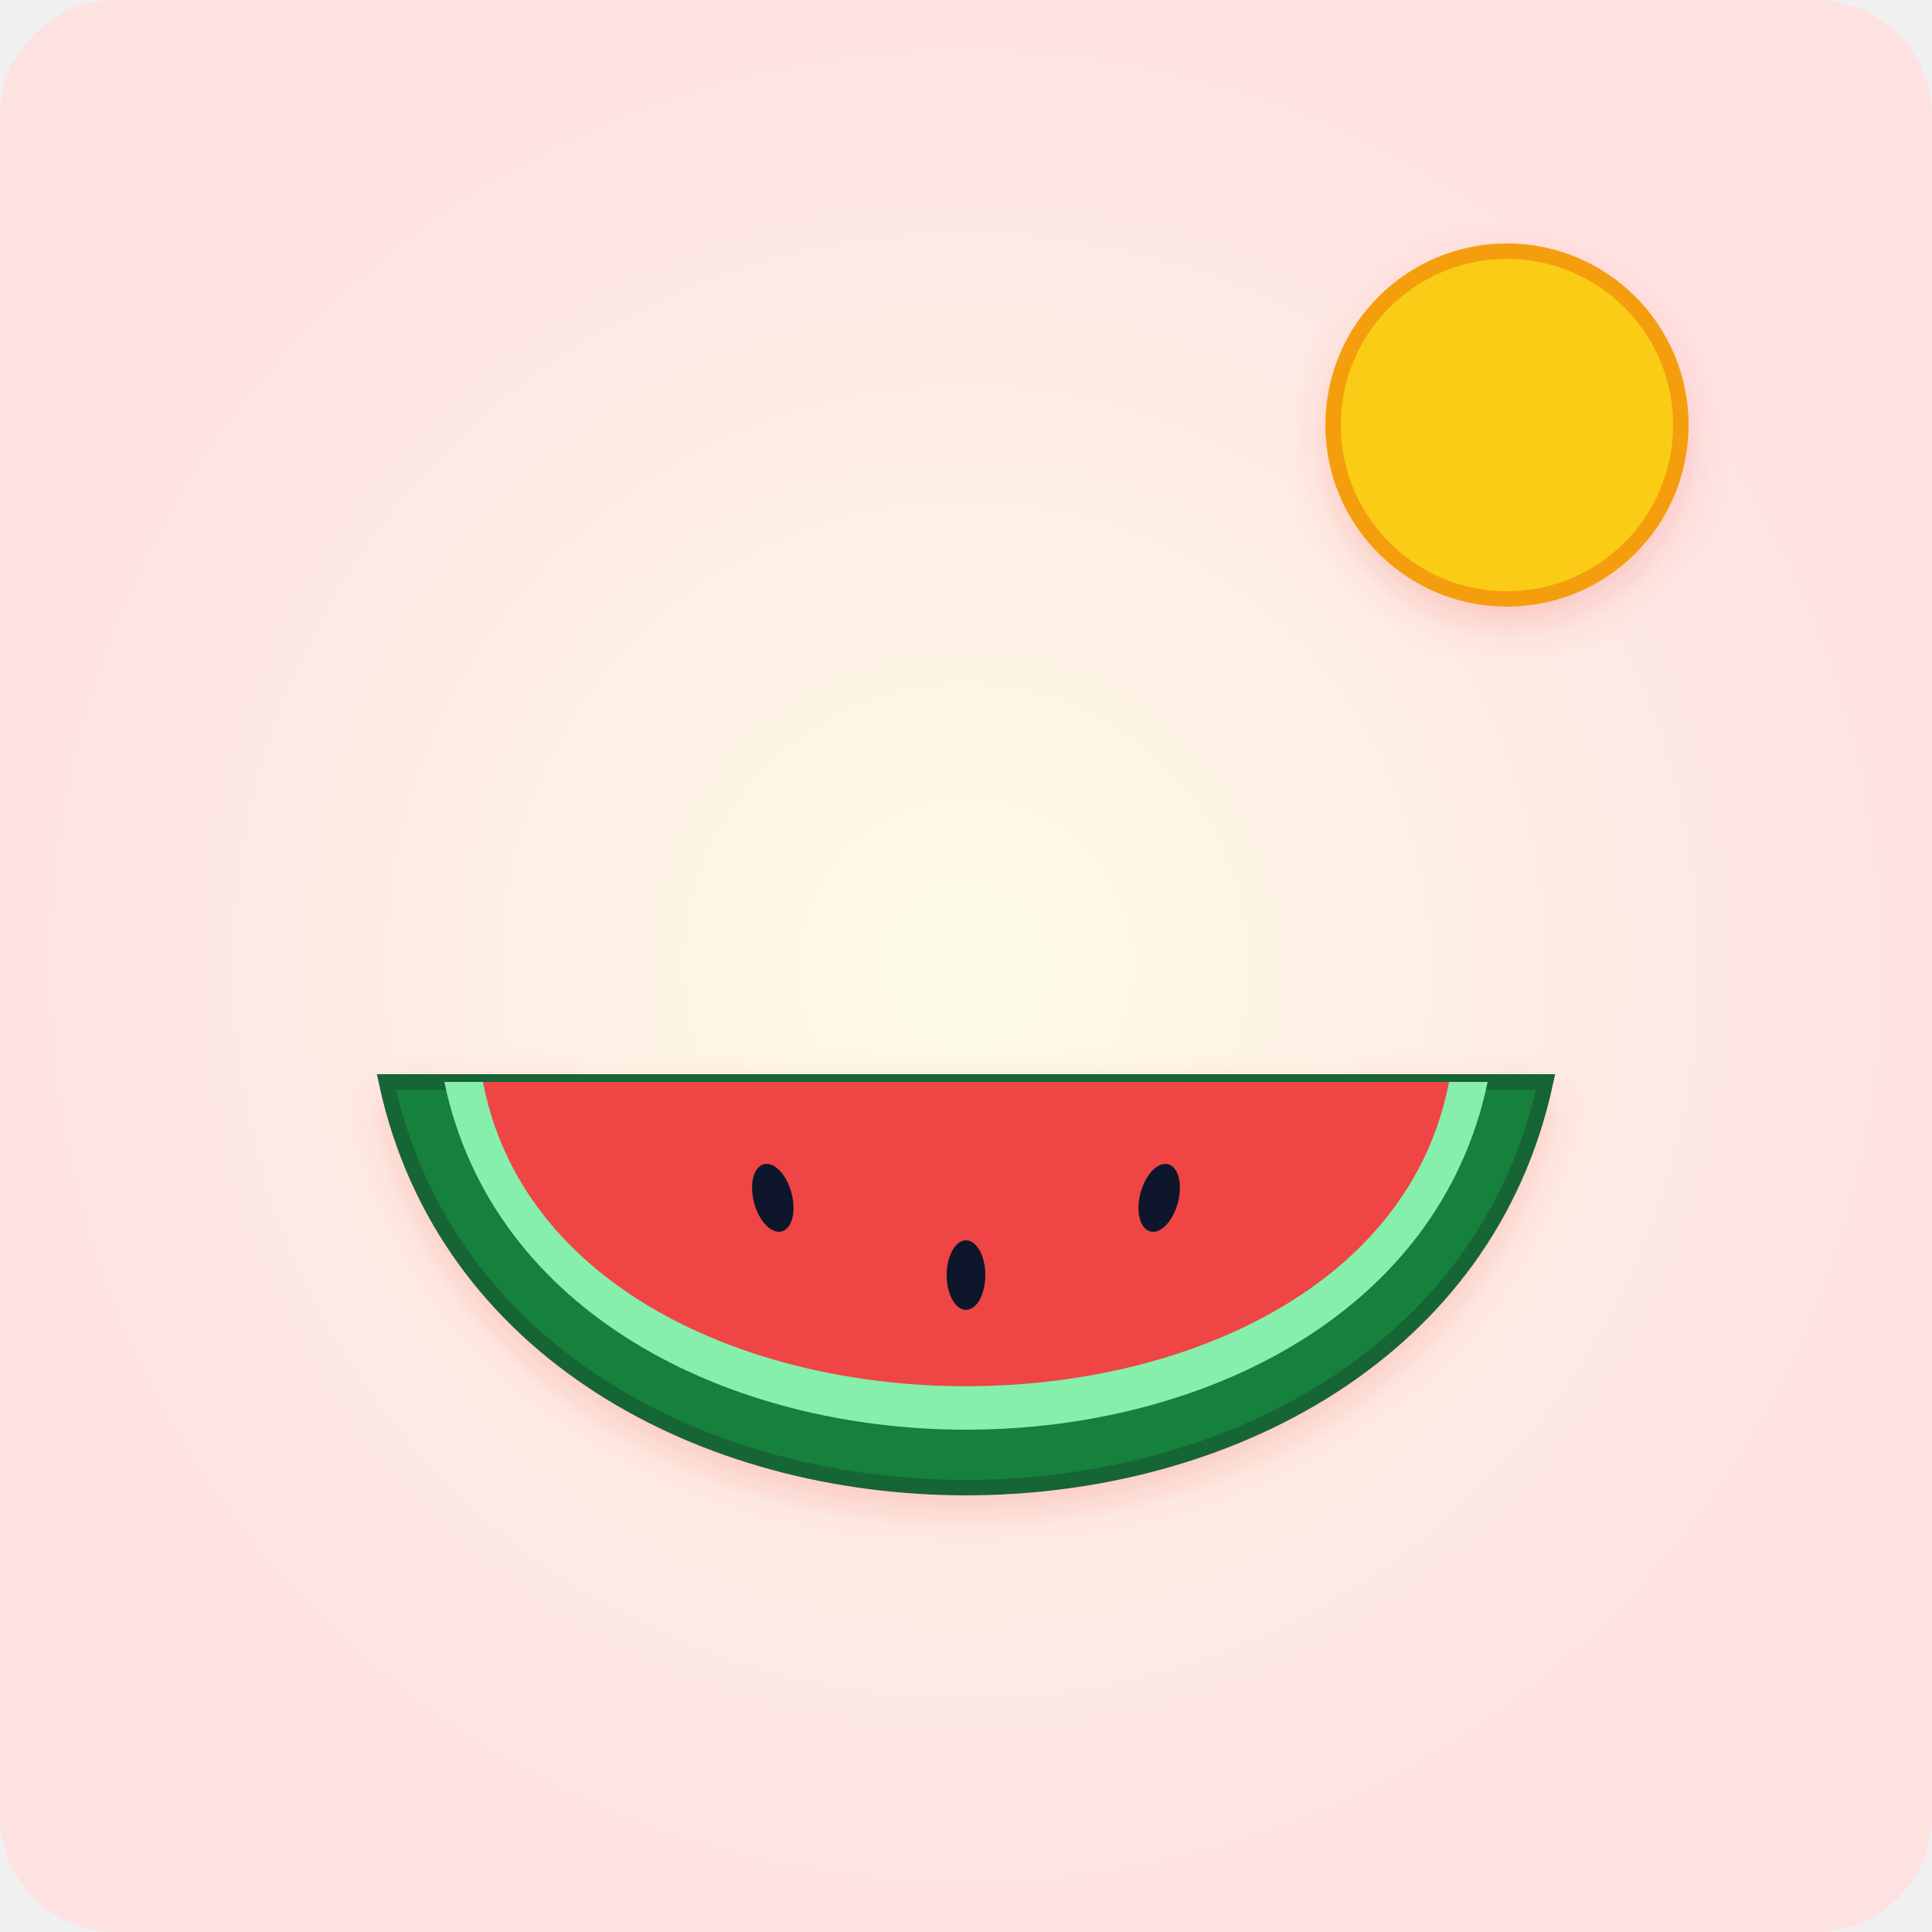
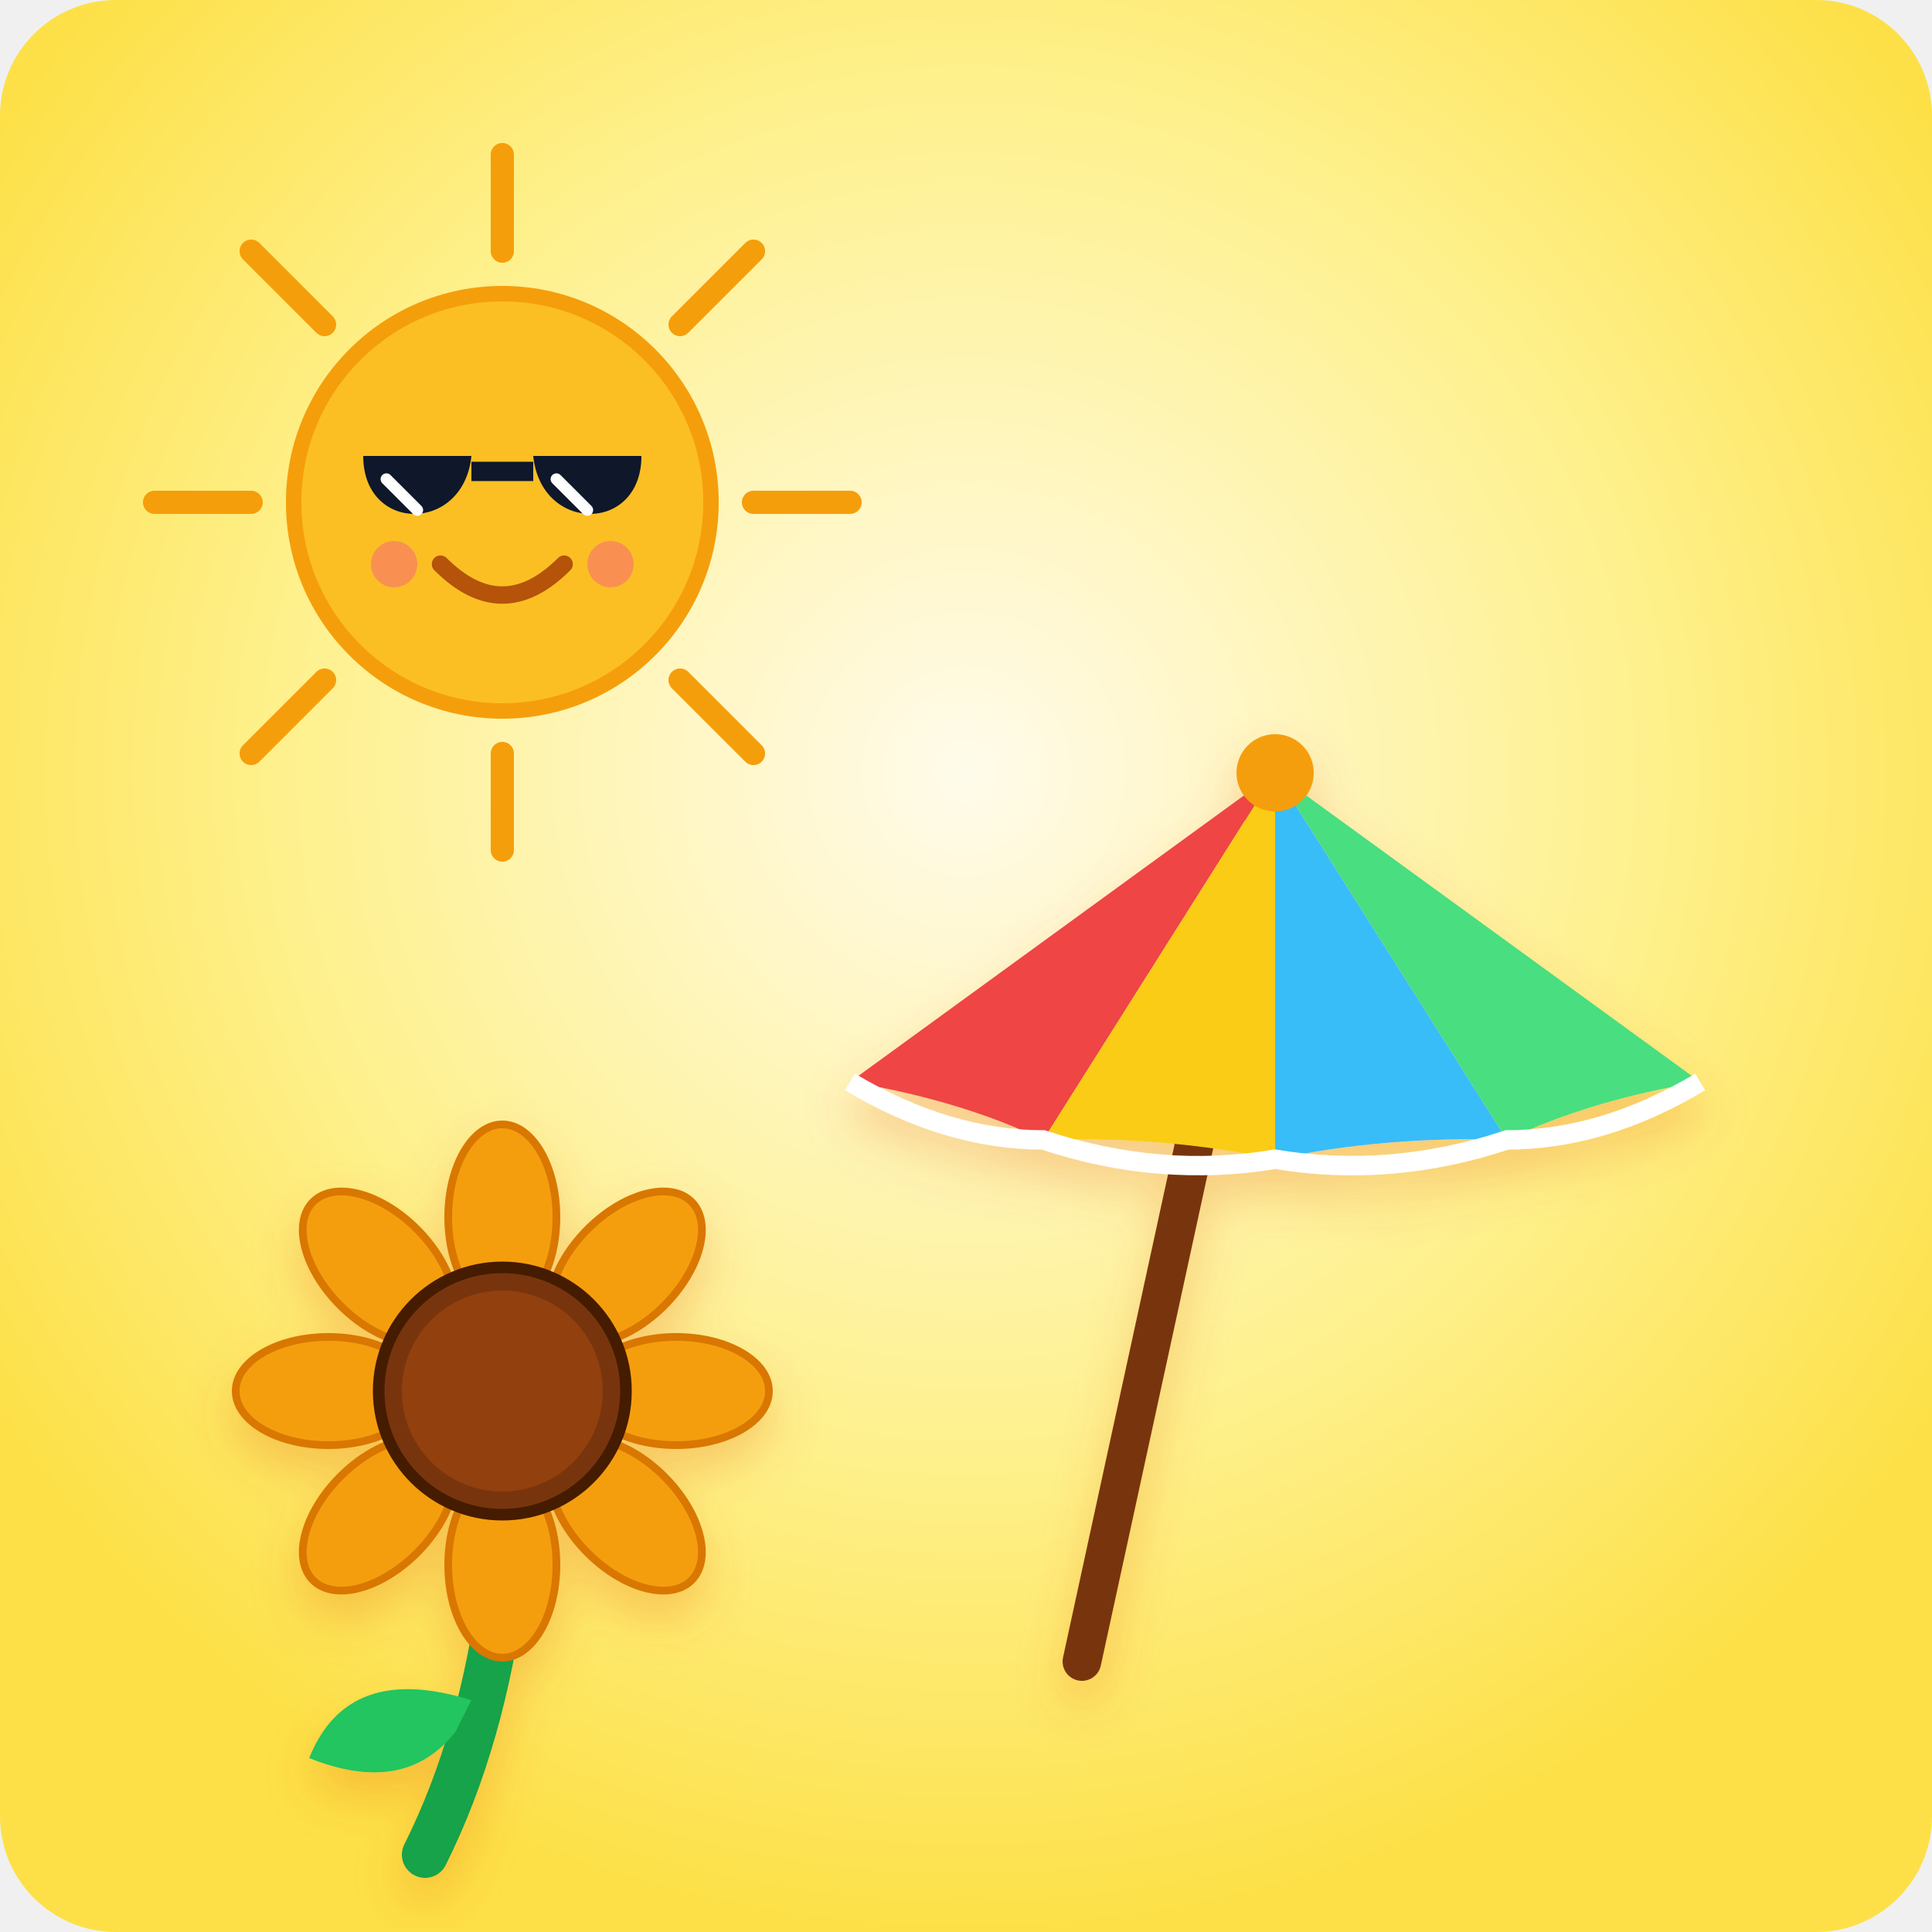
<svg xmlns="http://www.w3.org/2000/svg" viewBox="0 0 500 500" width="100%" height="100%">
  <defs>
-     <radialGradient id="bgXiaSummer" cx="50%" cy="50%" r="50%">
-       <stop offset="0%" stop-color="#fefce8" />
-       <stop offset="100%" stop-color="#fee2e2" />
+     <radialGradient id="bgXia" cx="50%" cy="40%" r="60%">
+       <stop offset="0%" stop-color="#fffbeb" />
+       <stop offset="60%" stop-color="#fef08a" />
+       <stop offset="100%" stop-color="#fde047" />
    </radialGradient>
-     <filter id="shadowXiaSummer" x="-10%" y="-10%" width="120%" height="120%">
-       <feDropShadow dx="0" dy="5" stdDeviation="5" flood-color="#ef4444" flood-opacity="0.2" />
+     <filter id="shadowXia" x="-10%" y="-10%" width="120%" height="120%">
+       <feDropShadow dx="0" dy="6" stdDeviation="6" flood-color="#ea580c" flood-opacity="0.25" />
    </filter>
  </defs>
-   <rect width="500" height="500" rx="30" fill="url(#bgXiaSummer)" />
-   <g filter="url(#shadowXiaSummer)">
-     <circle cx="390" cy="110" r="45" fill="#facc15" stroke="#f59e0b" stroke-width="4" />
-     <path d="M 100 280 C 130 420 370 420 400 280 Z" fill="#15803d" stroke="#166534" stroke-width="4" />
-     <path d="M 115 280 C 140 400 360 400 385 280 Z" fill="#86efac" />
-     <path d="M 125 280 C 145 385 355 385 375 280 Z" fill="#ef4444" />
-     <ellipse cx="200" cy="310" rx="5" ry="9" fill="#0f172a" transform="rotate(-15, 200, 310)" />
-     <ellipse cx="250" cy="330" rx="5" ry="9" fill="#0f172a" />
-     <ellipse cx="300" cy="310" rx="5" ry="9" fill="#0f172a" transform="rotate(15, 300, 310)" />
+   <rect width="500" height="500" rx="30" fill="url(#bgXia)" />
+   <g transform="translate(130, 130)">
+     <g stroke="#f59e0b" stroke-width="6" stroke-linecap="round">
+       <line x1="0" y1="-65" x2="0" y2="-90" />
+       <line x1="0" y1="65" x2="0" y2="90" />
+       <line x1="-65" y1="0" x2="-90" y2="0" />
+       <line x1="65" y1="0" x2="90" y2="0" />
+       <line x1="-46" y1="-46" x2="-65" y2="-65" />
+       <line x1="46" y1="46" x2="65" y2="65" />
+       <line x1="46" y1="-46" x2="65" y2="-65" />
+       <line x1="-46" y1="46" x2="-65" y2="65" />
+     </g>
+     <circle cx="0" cy="0" r="54" fill="#fbbf24" stroke="#f59e0b" stroke-width="4" />
+     <path d="M -36 -12 C -36 8 -10 8 -8 -12 Z" fill="#0f172a" />
+     <path d="M 8 -12 C 10 8 36 8 36 -12 Z" fill="#0f172a" />
+     <line x1="-8" y1="-8" x2="8" y2="-8" stroke="#0f172a" stroke-width="5" />
+     <line x1="-30" y1="-6" x2="-22" y2="2" stroke="#ffffff" stroke-width="3" stroke-linecap="round" />
+     <line x1="14" y1="-6" x2="22" y2="2" stroke="#ffffff" stroke-width="3" stroke-linecap="round" />
+     <path d="M -16 16 Q 0 32 16 16" stroke="#b45309" stroke-width="4.5" stroke-linecap="round" fill="none" />
+     <circle cx="-28" cy="16" r="6" fill="#f87171" opacity="0.6" />
+     <circle cx="28" cy="16" r="6" fill="#f87171" opacity="0.6" />
+   </g>
+   <g filter="url(#shadowXia)">
+     <line x1="330" y1="200" x2="280" y2="430" stroke="#78350f" stroke-width="10" stroke-linecap="round" />
+     <path d="M 330 200 L 220 280 A 130 65 0 0 1 270 295 Z" fill="#ef4444" />
+     <path d="M 330 200 L 270 295 A 130 65 0 0 1 330 300 Z" fill="#facc15" />
+     <path d="M 330 200 L 330 300 A 130 65 0 0 1 390 295 Z" fill="#38bdf8" />
+     <path d="M 330 200 L 390 295 A 130 65 0 0 1 440 280 Z" fill="#4ade80" />
+     <path d="M 220 280 Q 245 295 270 295 Q 300 305 330 300 Q 360 305 390 295 Q 415 295 440 280" fill="none" stroke="#ffffff" stroke-width="5" />
+     <circle cx="330" cy="200" r="10" fill="#f59e0b" />
+   </g>
+   <g transform="translate(130, 360)" filter="url(#shadowXia)">
+     <path d="M 0 50 Q -5 90 -20 120" stroke="#16a34a" stroke-width="12" stroke-linecap="round" fill="none" />
+     <path d="M -8 80 Q -40 70 -50 95 Q -25 105 -12 88" fill="#22c55e" />
+     <g fill="#f59e0b" stroke="#d97706" stroke-width="2">
+       <ellipse cx="0" cy="-45" rx="14" ry="24" />
+       <ellipse cx="0" cy="45" rx="14" ry="24" />
+       <ellipse cx="-45" cy="0" rx="24" ry="14" />
+       <ellipse cx="45" cy="0" rx="24" ry="14" />
+       <ellipse cx="-32" cy="-32" rx="14" ry="24" transform="rotate(-45 -32 -32)" />
+       <ellipse cx="32" cy="32" rx="14" ry="24" transform="rotate(-45 32 32)" />
+       <ellipse cx="32" cy="-32" rx="14" ry="24" transform="rotate(45 32 -32)" />
+       <ellipse cx="-32" cy="32" rx="14" ry="24" transform="rotate(45 -32 32)" />
+     </g>
+     <circle cx="0" cy="0" r="32" fill="#78350f" stroke="#451a03" stroke-width="3" />
+     <circle cx="0" cy="0" r="26" fill="#92400e" />
  </g>
</svg>
